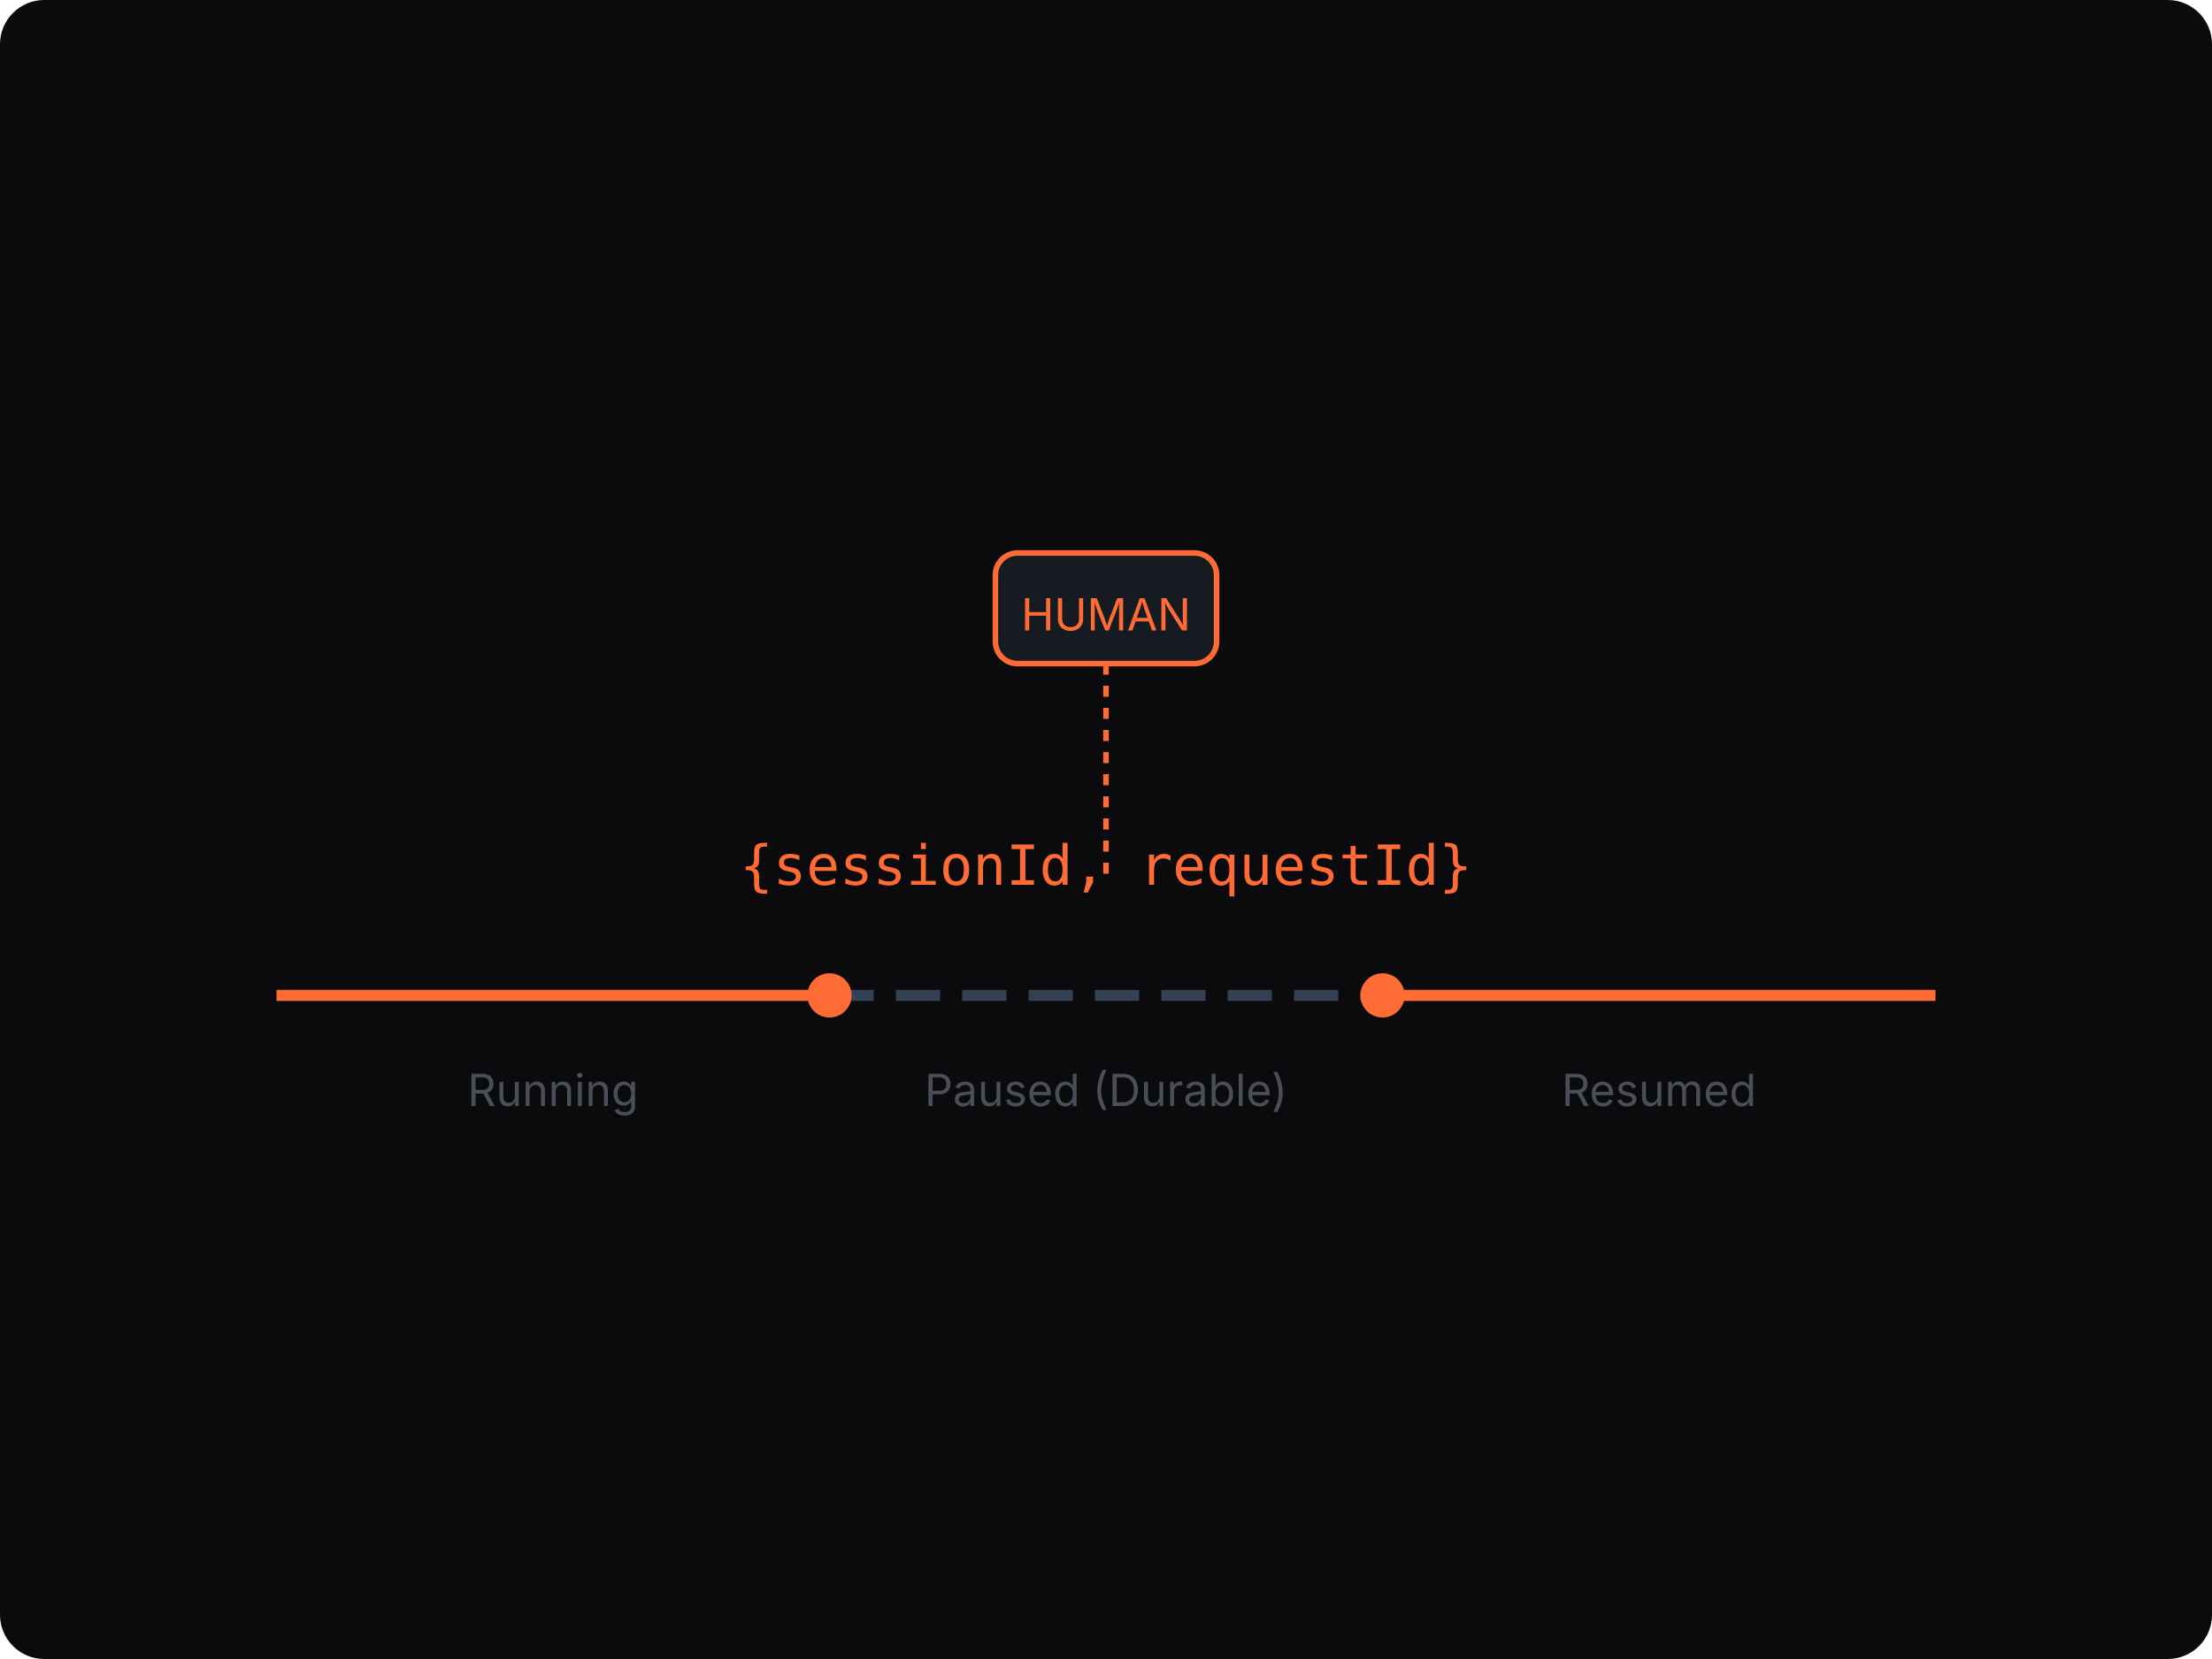
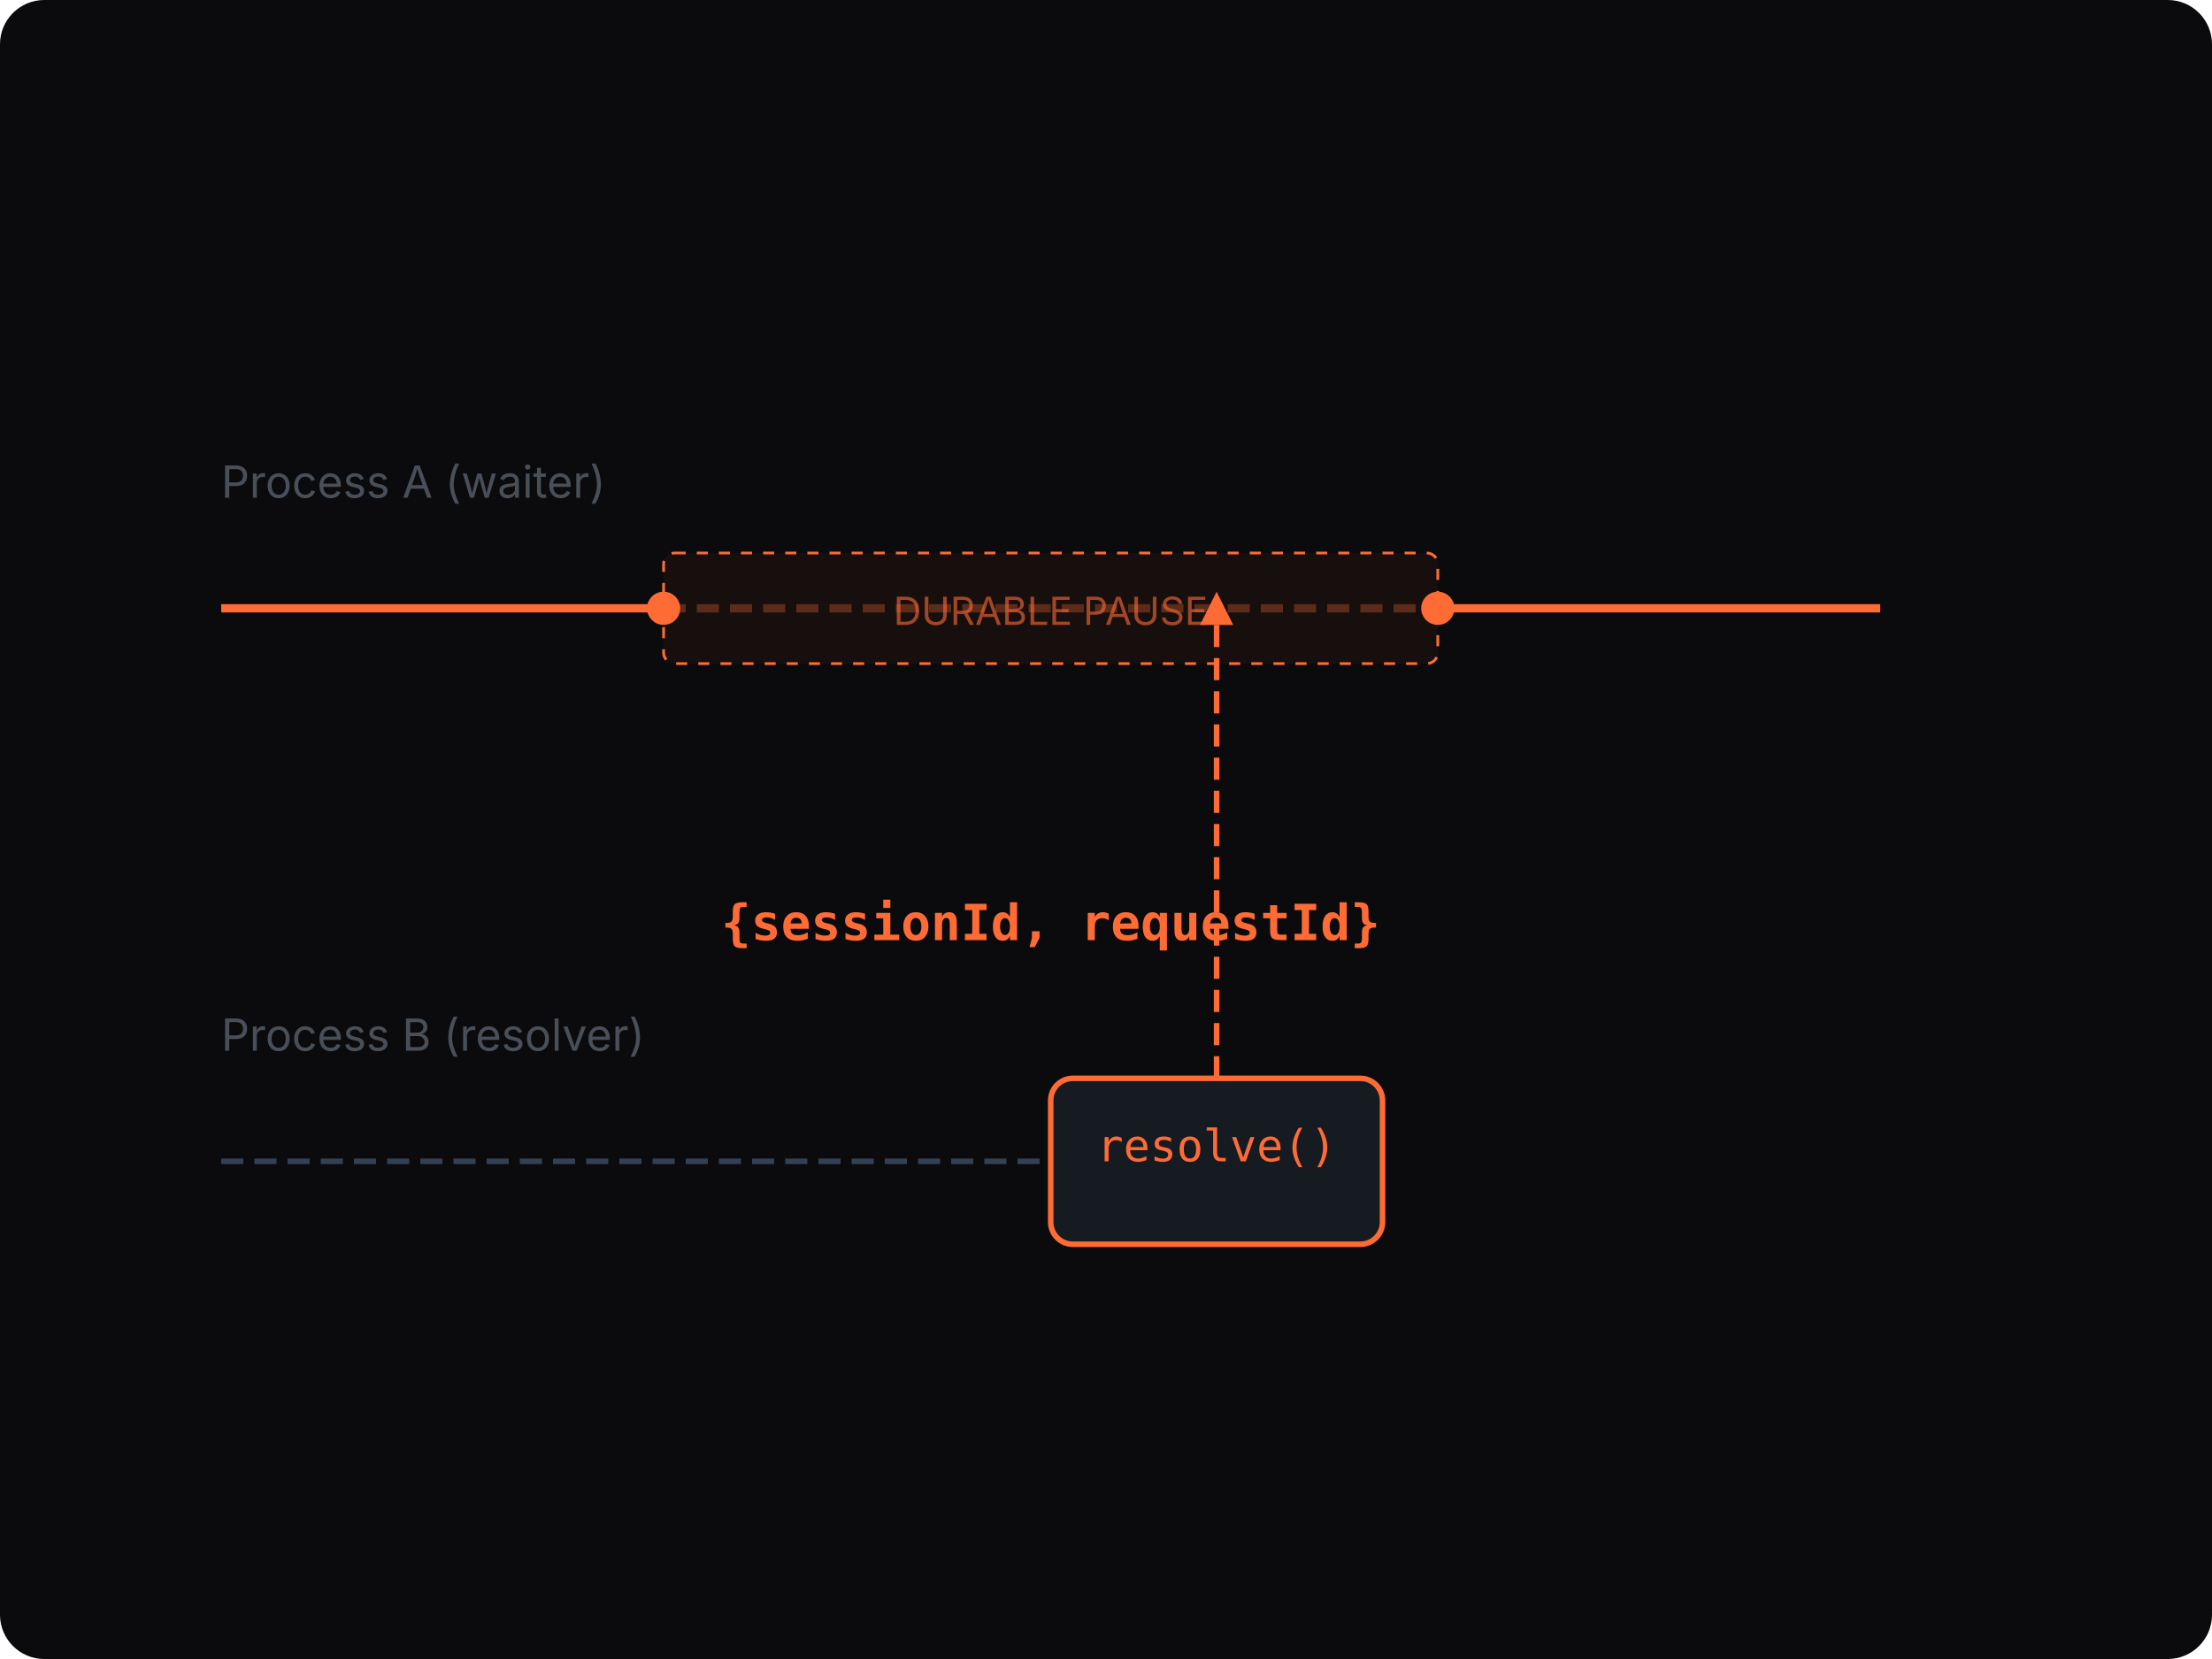
<svg xmlns="http://www.w3.org/2000/svg" viewBox="0 0 400 300">
+   <defs>
+     <linearGradient id="flameGrad" x1="0%" y1="0%" x2="100%" y2="100%">
+       <stop offset="0%" style="stop-color:#ff6b35;stop-opacity:1" />
+       <stop offset="100%" style="stop-color:#ff3d00;stop-opacity:1" />
+     </linearGradient>
+   </defs>
  <rect width="400" height="300" fill="#0b0b0d" rx="8" />
-   <g transform="translate(50, 80)">
-     <line x1="0" y1="100" x2="100" y2="100" stroke="#ff6b35" stroke-width="2" />
-     <line x1="100" y1="100" x2="200" y2="100" stroke="#334155" stroke-width="2" stroke-dasharray="8,4" />
-     <line x1="200" y1="100" x2="300" y2="100" stroke="#ff6b35" stroke-width="2" />
-     <circle cx="100" cy="100" r="4" fill="#ff6b35" />
-     <circle cx="200" cy="100" r="4" fill="#ff6b35" />
-     <text x="150" y="80" text-anchor="middle" fill="#ff6b35" font-family="monospace" font-size="10">{sessionId, requestId}</text>
-     <g transform="translate(150, 20)">
-       <rect x="-20" y="0" width="40" height="20" rx="4" fill="#161b22" stroke="#ff6b35" stroke-width="1" />
-       <text x="0" y="14" text-anchor="middle" fill="#ff6b35" font-family="Inter" font-size="8">HUMAN</text>
-       <path d="M0 20 V60" fill="none" stroke="#ff6b35" stroke-width="1" stroke-dasharray="2,2" />
+   <g transform="translate(40, 60)">
+     <g transform="translate(0, 40)">
+       <text x="0" y="-10" fill="#484f58" font-family="Inter" font-size="8">Process A (waiter)</text>
+       <line x1="0" y1="10" x2="80" y2="10" stroke="#ff6b35" stroke-width="1.5" />
+       <line x1="80" y1="10" x2="220" y2="10" stroke="#ff6b35" stroke-width="1.5" stroke-dasharray="4,2" stroke-opacity="0.3" />
+       <rect x="80" y="0" width="140" height="20" rx="2" fill="#ff6b35" fill-opacity="0.05" stroke="#ff6b35" stroke-width="0.5" stroke-dasharray="2,2" />
+       <text x="150" y="13" text-anchor="middle" fill="#ff6b35" fill-opacity="0.6" font-family="Inter" font-size="7">DURABLE PAUSE</text>
+       <line x1="220" y1="10" x2="300" y2="10" stroke="#ff6b35" stroke-width="1.5" />
+       <circle cx="80" cy="10" r="3" fill="#ff6b35" />
+       <circle cx="220" cy="10" r="3" fill="#ff6b35" />
    </g>
-     <text x="50" y="120" text-anchor="middle" fill="#484f58" font-family="Inter" font-size="8">Running</text>
-     <text x="150" y="120" text-anchor="middle" fill="#484f58" font-family="Inter" font-size="8">Paused (Durable)</text>
-     <text x="250" y="120" text-anchor="middle" fill="#484f58" font-family="Inter" font-size="8">Resumed</text>
+     <g transform="translate(0, 140)">
+       <text x="0" y="-10" fill="#484f58" font-family="Inter" font-size="8">Process B (resolver)</text>
+       <line x1="0" y1="10" x2="150" y2="10" stroke="#334155" stroke-width="1" stroke-dasharray="4,2" />
+       <rect x="150" y="-5" width="60" height="30" rx="4" fill="#161b22" stroke="#ff6b35" stroke-width="1" />
+       <text x="180" y="10" text-anchor="middle" fill="#ff6b35" font-family="monospace" font-size="8">resolve()</text>
+       <path d="M180 -5 Q180 -50 180 -90" fill="none" stroke="#ff6b35" stroke-width="1" stroke-dasharray="4,2" marker-end="url(#arrow)" />
+     </g>
+     <text x="150" y="110" text-anchor="middle" fill="#ff6b35" font-family="monospace" font-size="9" font-weight="600">{sessionId, requestId}</text>
  </g>
+   <defs>
+     <marker id="arrow" viewBox="0 0 10 10" refX="5" refY="5" markerWidth="6" markerHeight="6" orient="auto-start-reverse">
+       <path d="M 0 0 L 10 5 L 0 10 z" fill="#ff6b35" />
+     </marker>
+   </defs>
</svg>
